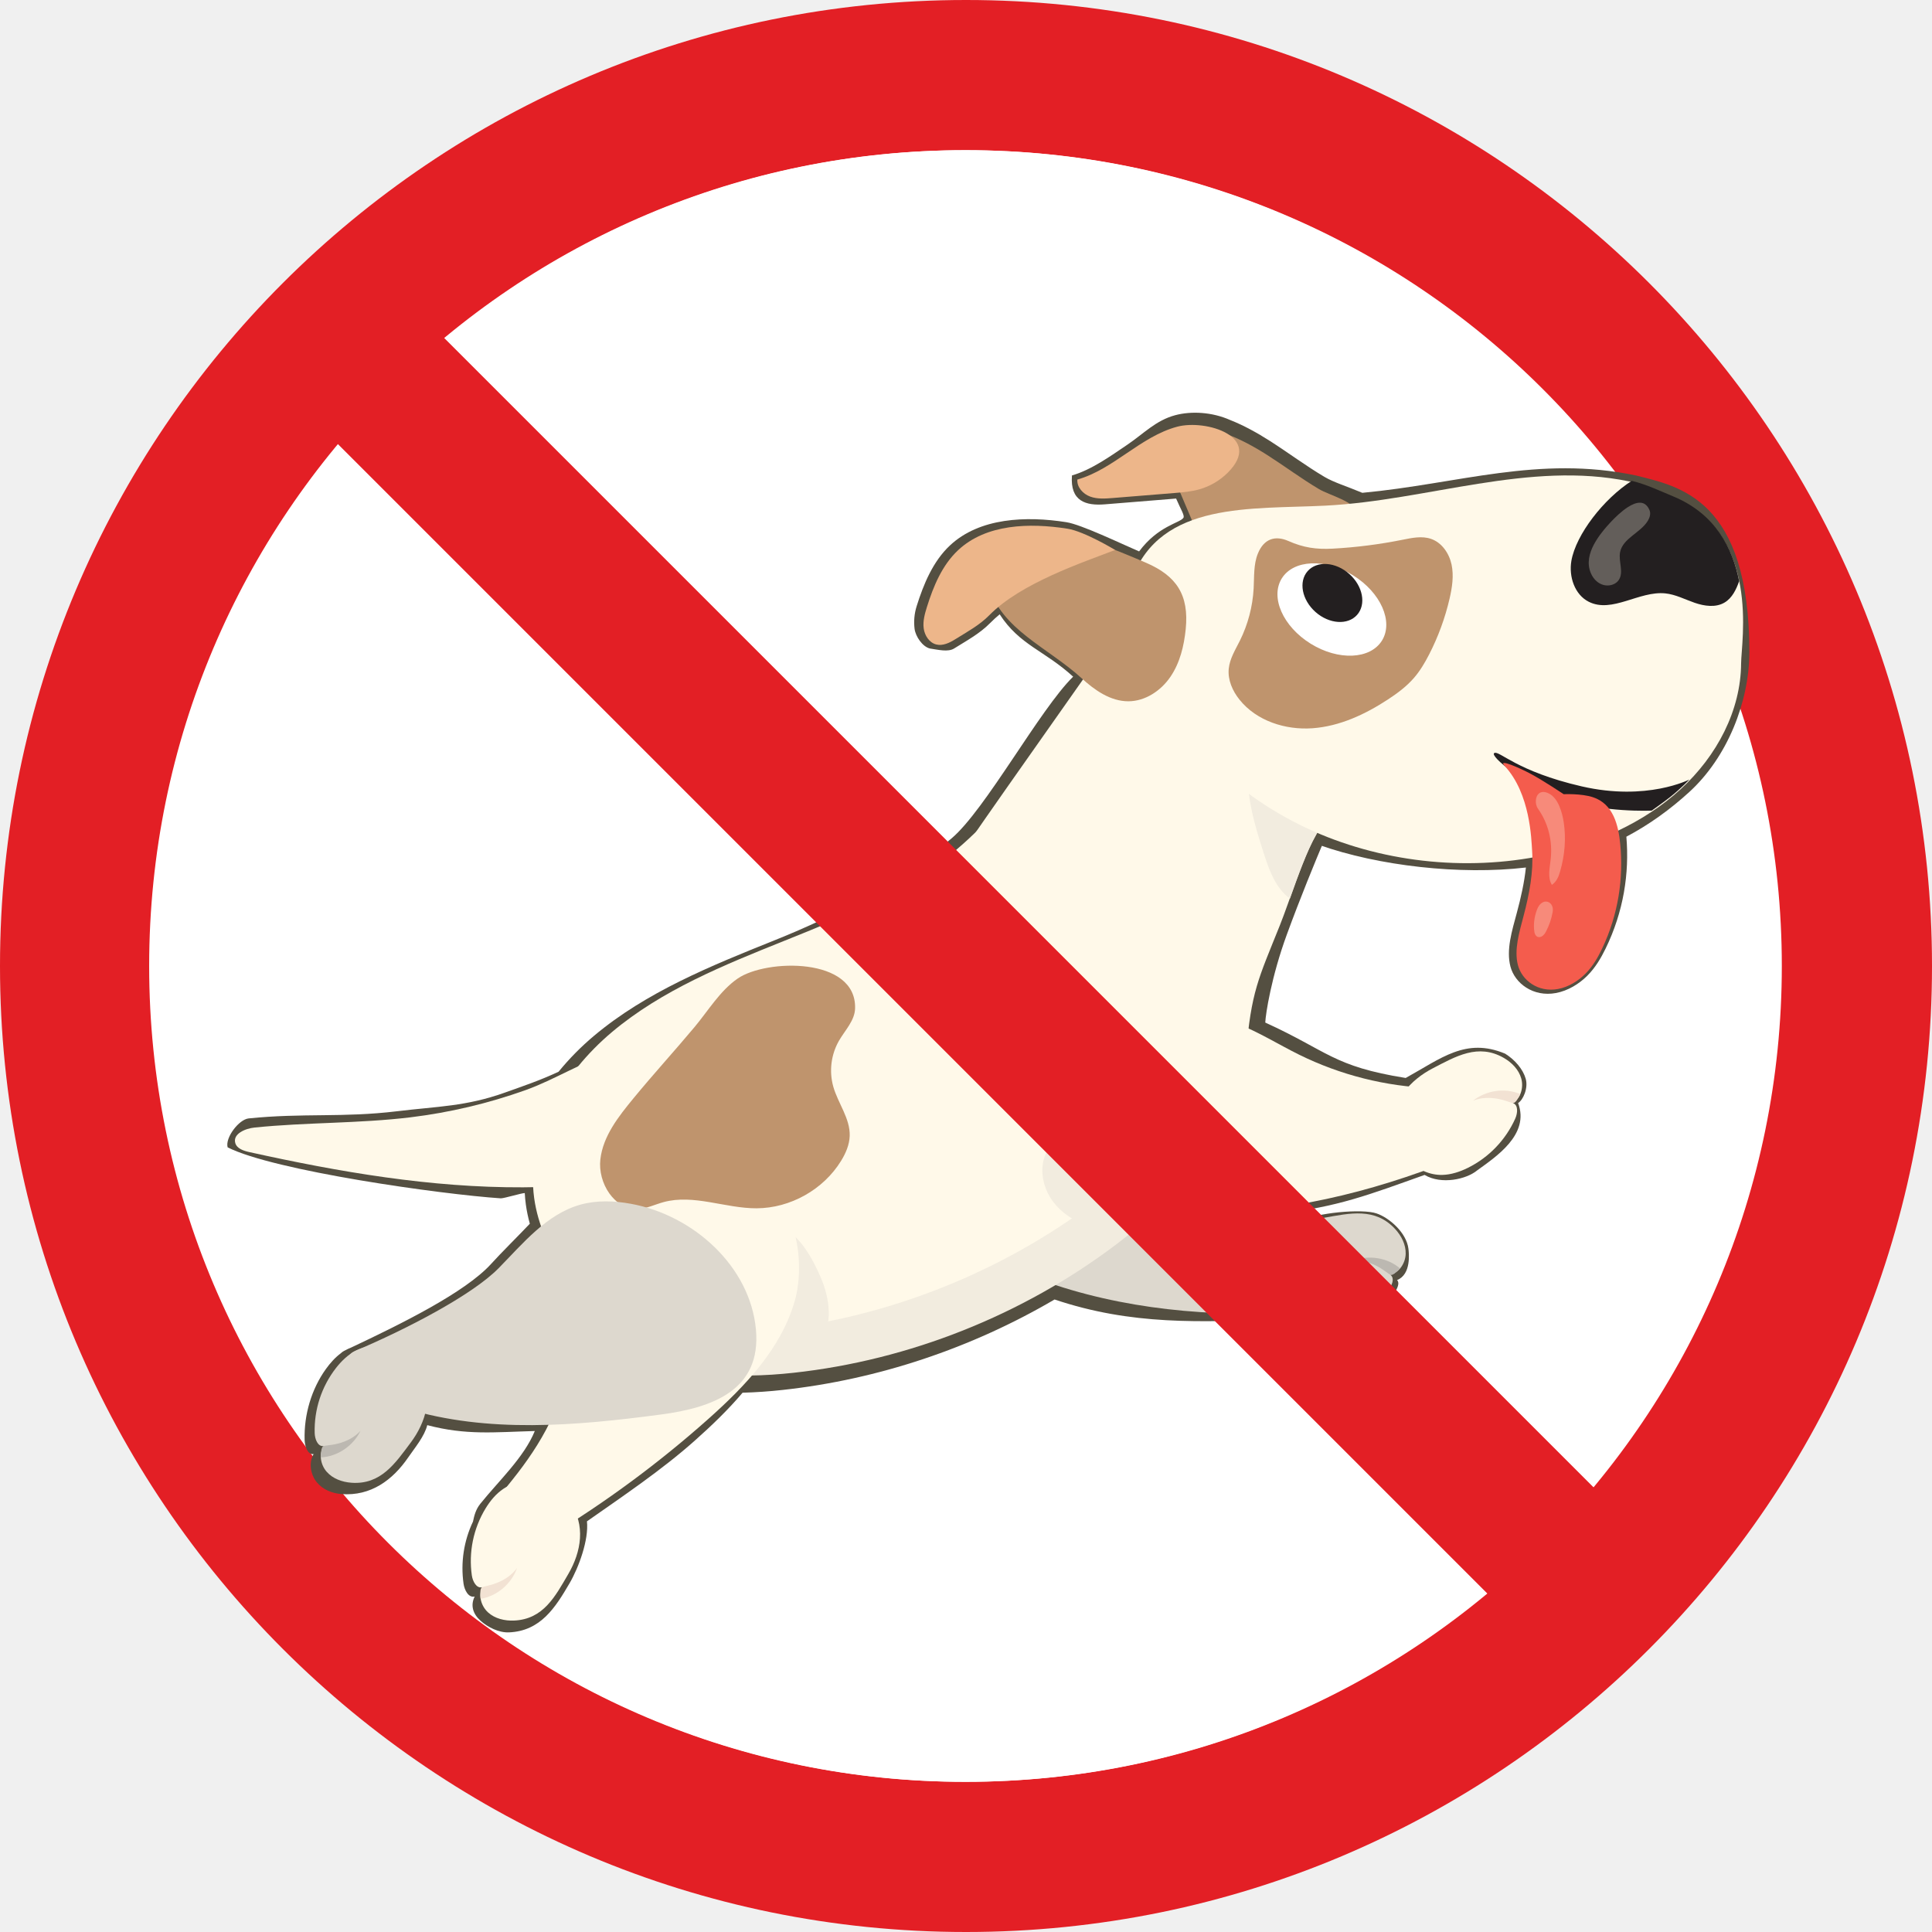
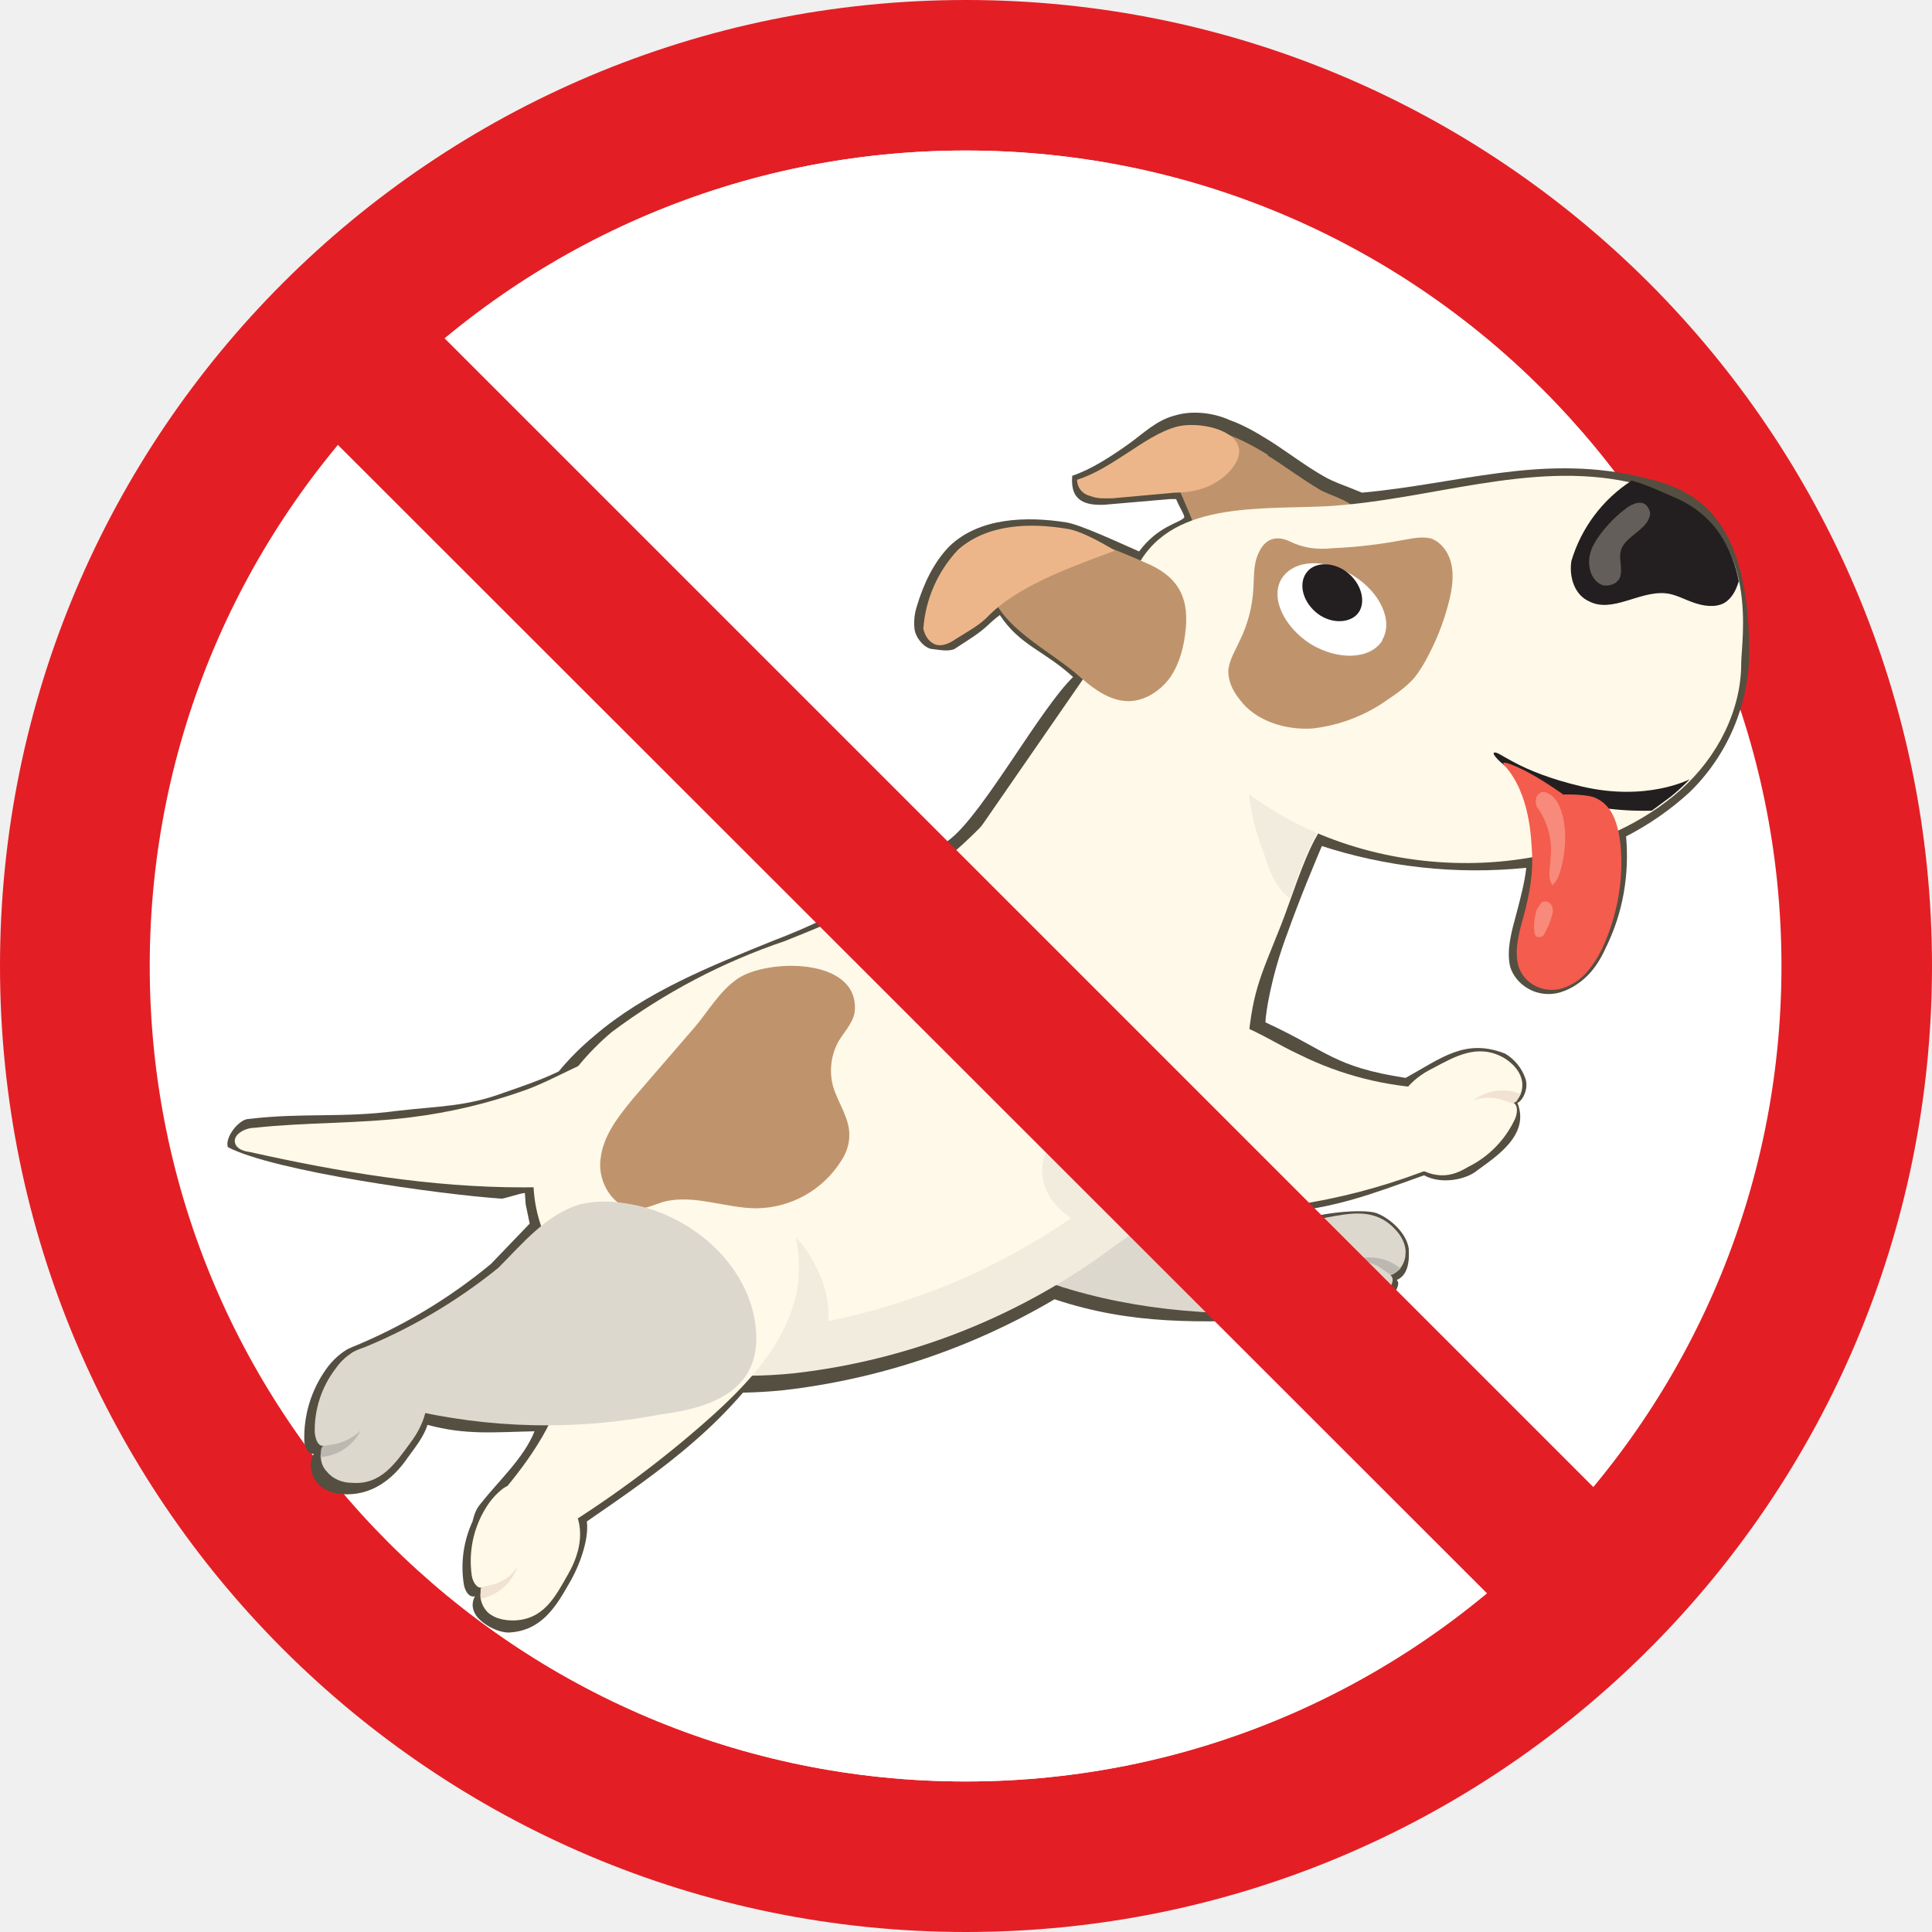
<svg xmlns="http://www.w3.org/2000/svg" width="240" height="240" fill="none">
-   <path fill="#E31F25" fill-rule="evenodd" d="M120 240c66.274 0 120-53.726 120-120S186.274 0 120 0 0 53.726 0 120s53.726 120 120 120" clip-rule="evenodd" />
-   <path fill="#fff" fill-rule="evenodd" d="M119.873 221.344c55.971 0 101.344-45.374 101.344-101.344S175.844 18.656 119.873 18.656 18.529 64.03 18.529 120s45.373 101.344 101.344 101.344" clip-rule="evenodd" />
-   <path fill="#fff" fill-rule="evenodd" d="M120 221.344c55.971 0 101.344-45.374 101.344-101.344S175.971 18.656 120 18.656 18.656 64.03 18.656 120 64.03 221.344 120 221.344" clip-rule="evenodd" />
-   <path fill="#fff" fill-rule="evenodd" d="m42.134 62.5 20.239-20.239L197.611 177.5l-20.239 20.239z" clip-rule="evenodd" />
-   <path fill="#fff" fill-rule="evenodd" d="M42.262 62.5 62.5 42.261 197.739 177.5 177.5 197.739z" clip-rule="evenodd" />
-   <path fill="#544F41" d="M145.981 51.58c-2.398.642-3.896 2.28-5.952 3.673s-4.478 3.127-6.866 3.807c-.251 3.231 1.753 3.779 4.085 3.59l8.053-.652q.4-.032.799-.068c.544 1.284 1.101 2.122.906 2.4-.461.658-3.122.978-5.502 4.169-2.281-.983-7.174-3.337-9.031-3.63-4.998-.787-10.777-.568-14.469 2.89-2.099 1.966-3.275 4.795-4.133 7.54a6.65 6.65 0 0 0-.258 2.827c.125.942.976 2.202 1.898 2.433 1.017.151 2.258.469 3.007.002 1.552-.969 3.199-1.858 4.48-3.164a16 16 0 0 1 1.186-1.084c2.492 3.844 5.536 4.466 9.126 7.745-4.133 4.049-10.891 16.527-15.109 20.094-6.467 5.468-14.096 9.493-21.984 12.655-7.888 3.164-15.944 6.418-22.43 11.868a33.5 33.5 0 0 0-4.398 4.458c-2.285 1.071-4.346 1.765-6.69 2.6-4.82 1.717-8.3 1.695-13.379 2.311-6.727.815-11.692.199-18.432.89-1.22.126-2.945 2.413-2.61 3.593 5.722 2.906 26.484 5.838 33.94 6.335.435-.002 2.53-.645 2.97-.656q.038.713.134 1.422c.111.81.28 1.605.495 2.387-1.191 1.265-3.65 3.705-4.8 4.981-3.208 3.554-11.313 7.534-17.412 10.408a5 5 0 0 0-.654.305c-.288.133-.483.262-.604.392-.716.53-1.333 1.223-1.868 1.97-1.78 2.483-2.73 5.66-2.637 8.81.024.803.382 1.855 1.113 1.748-.624 1.054-.38 2.539.379 3.481.76.943 1.928 1.397 3.077 1.487 3.664.285 6.38-1.754 8.302-4.557.809-1.179 2.025-2.621 2.362-4.004 4.85 1.278 8.334.868 13.36.731-1.345 3.296-4.525 6.238-6.763 9.029-.558.695-.753 1.435-.915 2.218a13.57 13.57 0 0 0-1.172 7.729c.115.786.614 1.775 1.383 1.581-.55 1.109-.214 2.16.704 2.993.918.831 2.306 1.514 3.545 1.463 3.95-.164 5.785-3.108 7.528-6.091 1.147-1.962 2.41-5.406 2.169-7.703 4.46-3.128 9.312-6.39 13.38-10.013 2.083-1.855 4.143-3.825 5.952-5.965a60 60 0 0 0 4.991-.346c11.819-1.289 23.439-5.181 33.764-11.235 9.558 3.21 18.035 2.838 28.131 2.438.414-.208 1.558.881 3.182 1.335.993.277 3.073-.041 4.434-.244 3.296-.494 7.872-4.894 6.799-5.941 1.788-.703 1.475-3.372 1.413-3.894-.235-1.969-2.352-3.842-3.962-4.386-1.739-.609-7.533-.111-9.62 1.033-.763.418-1.679-.576-2.455-1.033 7.136-.745 11.276-2.371 18.044-4.782 2.096 1.245 5.208.534 6.518-.553 2.284-1.664 6.587-4.435 5.098-8.379.607-.355 1.283-1.834.946-3.015-.334-1.173-1.313-2.339-2.552-3.114-4.893-2.049-7.95.59-12.357 3.018-9.025-1.441-9.661-3.341-17.443-6.884.04-1.057.756-5.685 2.678-10.933 1.69-4.615 3.506-9.024 4.616-11.652q-.27.26-.581.526c7.332 2.6 17.515 3.753 25.663 2.799-.197 1.855-.617 3.735-1.121 5.604-.609 2.261-1.344 4.607-.801 6.695.544 2.086 2.829 3.817 5.655 3.292 1.487-.276 2.876-1.13 3.89-2.146s1.696-2.187 2.267-3.354c2.25-4.602 2.976-9.396 2.59-13.919 2.833-1.499 5.429-3.371 7.82-5.556 4.755-4.349 7.425-11.202 7.462-17.31 0-19.142-8.71-20.648-14.114-22.012-12.08-2.53-21.963 1.036-33.969 2.16-1.887-.796-3.515-1.277-4.708-1.984-2.303-1.365-4.487-3-6.753-4.448-1.583-1.011-3.258-1.943-4.961-2.614-2.209-.982-4.795-1.139-6.829-.594" />
-   <path fill="#FFF9E9" d="M142.448 73.081c-6.199 9.008-16.364 23.215-22.563 32.224-1.842 2.676.241.254-.344 3.466-.409 2.256-.148 4.602.319 6.874.41 1.996.994 3.994 2.092 5.737 1.226 1.945 3.027 3.473 4.856 4.888 5.058 3.907 10.897 7.321 17.225 7.64.758.037 10.681-2.299 10.744-3.039.67-7.753 1.507-9.175 4.217-15.935 1.236-3.089 2.82-8.328 4.47-11.218a54 54 0 0 0 5.219-12.635c.886-3.263 1.469-6.677.997-10.061-1.085-7.785-10.755-21.724-19.713-16.103-3.221 2.02-5.408 5.095-7.519 8.162" />
-   <path fill="#F2ECDF" d="M155.079 95.198c.06-.666.191-1.38.674-1.839.307-.29.718-.44 1.128-.533 2.212-.502 4.544.552 6.153 2.149.99.983 2.204 2.44 2.865 3.989a54 54 0 0 1-2.417 4.777c-1.142 1.998-2.25 5.115-3.234 7.871a2 2 0 0 1-.284-.204c-1.612-1.34-2.341-3.44-2.983-5.435-1.127-3.495-2.225-7.116-1.902-10.775" />
-   <path fill="#DDD8CE" d="M173.305 152.667c.782.845 1.351 1.949 1.314 3.099-.038 1.15-.793 2.311-1.91 2.589.599.429.201 1.377-.286 1.931a12.6 12.6 0 0 1-7.451 4.092c-1.091.169-2.223.192-3.285-.11-2.986-.851-4.782-4.377-4.048-7.395.802-3.307 3.75-5.045 6.876-5.601 3.16-.561 6.296-1.302 8.79 1.395" />
-   <path fill="#BCB8B1" d="M168.07 156.606c1.935-.744 4.284-.386 5.855.966.021.016-.638.601-.718.651-.297.182-.401.216-.665.031-.452-.317-.88-.647-1.37-.909-.946-.511-2.018-.832-3.102-.739" />
-   <path fill="#DDD8CE" d="M142.998 138.772c2.235 1.782 4.099 3.978 6.168 5.95a40.5 40.5 0 0 0 14.477 8.859c1.009.354 2.048.675 2.929 1.281s1.597 1.563 1.613 2.631c.01.744-.316 1.454-.727 2.071a7.5 7.5 0 0 1-3.362 2.757c-1.505.62-3.164.728-4.788.792-10.866.431-21.931-.796-32.013-4.875-2.518-1.018-5.034-2.259-6.852-4.277s-2.817-4.969-1.889-7.521c.572-1.572 1.79-2.824 3.111-3.851 3.662-2.849 7.946-3.542 12.002-5.498 1.331-.642 2.292-1.39 3.843-1.147 1.992.314 3.943 1.596 5.488 2.828" />
-   <path fill="#BF946D" d="M157.46 56.55c-3.387-2.163-7.219-3.947-10.798-3.342-.69.117-1.402.354-1.793.956-.672 1.034-.137 2.598.407 3.882q1.395 3.29 2.788 6.58c.262.62.535 1.256.98 1.749.575.639 1.365.96 2.13 1.141 1.785.424 3.567.223 5.292-.06 4.265-.698 8.502-1.835 12.413-3.566-.669-1.663-3.671-2.327-5.034-3.135-2.177-1.29-4.243-2.837-6.385-4.205" />
-   <path fill="#FFF9E9" d="M154.793 121.023c.348 3.742.496 7.55-.262 11.283-1.807 8.889-8.546 16.35-16.046 22.014-11.598 8.758-25.666 14.352-40.04 15.92-7.13.779-14.748.463-20.531-3.32-3.36-2.198-5.853-5.414-7.898-8.802-1.73-2.867-3.201-5.951-3.659-9.284-1.048-7.631 3.475-15.428 9.673-20.636 6.2-5.209 13.9-8.32 21.44-11.343 7.539-3.023 15.237-6.148 21.418-11.374 4.101-3.468 7.385-7.74 11.315-11.389 2.54-2.358 7.713-6.92 11.52-6.461 3.223.39 4.803 4.743 6.034 7.171 4.118 8.105 6.187 17.143 7.036 26.221" />
-   <path fill="#F2ECDF" d="M75.45 161.887c5.783 3.784 13.4 4.099 20.53 3.321 14.374-1.569 28.445-7.164 40.04-15.921 7.503-5.665 19.412-20.423 18.651-16.689-1.806 8.889-8.543 16.349-16.046 22.014-11.595 8.756-25.664 14.35-40.04 15.92-7.13.778-14.747.463-20.53-3.32-3.36-2.198-5.965-7.523-2.606-5.325" />
-   <path fill="#FFF9E9" d="M186.805 131.416c.997.575 1.868 1.459 2.174 2.568.307 1.11-.066 2.442-1.049 3.039.699.231.602 1.256.301 1.93a12.6 12.6 0 0 1-5.894 6.126c-.991.486-2.064.845-3.168.873-3.105.077-5.868-2.755-6.069-5.853-.218-3.397 2.08-5.935 4.897-7.395 2.849-1.477 5.623-3.12 8.808-1.288" />
-   <path fill="#F2E2D3" d="M182.98 136.736c1.624-1.286 3.975-1.645 5.876-.822.026.01-.429.764-.492.837-.228.261-.319.326-.624.227-.526-.168-1.034-.355-1.579-.461-1.055-.205-2.174-.194-3.181.219" />
-   <path fill="#FFF9E9" d="M162.325 102.877c8.993 4.214 19.671 5.433 29.504 3.369 6.339-1.331 12.385-4.039 16.93-8.195s7.493-9.813 7.528-15.651c.017-2.775 2.449-16.03-8.338-20.546-1.797-.753-3.589-1.636-5.546-2.046-12.414-2.6-25.056 2.36-37.756 3.005-9.233.469-20.442-.548-24.014 9.048-2.68 7.2 4.14 16.933 9.199 22.141 3.508 3.613 7.757 6.654 12.493 8.875" />
-   <path fill="#231F20" d="M207.843 61.66c-1.672-.691-3.341-1.496-5.14-1.928-3.504 2.241-6.941 6.69-7.501 9.941-.334 1.941.398 4.188 2.155 5.078 2.904 1.47 6.268-1.37 9.507-1.04 1.275.13 2.44.749 3.651 1.169 1.211.419 2.621.623 3.722-.034.939-.56 1.444-1.62 1.808-2.653-.812-4.113-2.951-8.362-8.202-10.533" />
-   <path fill="#BF946D" d="M128.657 65.586c-.704-.093-1.458-.153-2.088.17-1.425.734-4.173 5.478-3.744 7.02 1.506 5.406 7.401 7.684 11.537 11.475 1.63 1.497 3.601 2.873 5.814 2.865 2.093-.007 4.038-1.31 5.218-3.04 1.181-1.73 1.688-3.835 1.9-5.92.428-4.266-1.149-6.618-4.932-8.25-4.402-1.9-8.921-3.687-13.705-4.32M156.251 68.782c-.542 1.35-.438 2.859-.518 4.314a16.7 16.7 0 0 1-1.704 6.48c-.563 1.133-1.271 2.247-1.391 3.506-.135 1.38.47 2.747 1.336 3.83 2.107 2.638 5.697 3.796 9.066 3.554 3.368-.24 6.538-1.719 9.363-3.568 1.18-.772 2.325-1.623 3.248-2.689.757-.875 1.351-1.88 1.88-2.91a30 30 0 0 0 2.544-6.949c.32-1.387.54-2.837.241-4.23-.3-1.392-1.211-2.724-2.558-3.183-1.132-.386-2.367-.118-3.539.116a61 61 0 0 1-8.668 1.102c-2.045.111-3.646-.129-5.496-.947-1.595-.705-3.037-.337-3.804 1.574" />
-   <path fill="#fff" d="M171.673 79.575c-1.455 2.345-5.419 2.519-8.857.387-3.438-2.13-5.044-5.76-3.591-8.106 1.454-2.345 5.42-2.518 8.857-.387 3.438 2.132 5.045 5.76 3.591 8.106" />
-   <path fill="#231F20" d="M167.609 71.295c1.696 1.501 2.132 3.777.976 5.084s-3.47 1.15-5.166-.351c-1.695-1.502-2.132-3.778-.975-5.085s3.47-1.15 5.165.352" />
-   <path fill="#635E5A" d="M200.677 72.448c.166-.107.31-.246.42-.413.642-.973-.063-2.285.154-3.43.329-1.738 2.527-2.399 3.449-3.909.242-.396.39-.897.208-1.325-.539-1.27-1.613-1.074-2.721-.353-1.497.972-3.058 2.9-3.454 3.455-.703.988-1.323 2.101-1.373 3.313s.62 2.522 1.782 2.867c.51.152 1.097.08 1.535-.205" />
-   <path fill="#231F20" d="M209.853 96.836s-5.246 2.719-13.37.85c-8.124-1.87-10.239-4.499-10.86-4.139s3.704 3.914 8.596 5.682c4.893 1.767 10.967 1.465 10.967 1.465s1.542-1.088 2.278-1.675c1.536-1.225 2.389-2.183 2.389-2.183" />
-   <path fill="#F45C4D" d="M190.324 105.67c.182 2.636-.344 5.389-1.061 8.114-.539 2.053-1.189 4.184-.708 6.079s2.504 3.467 5.005 2.991c1.317-.25 2.546-1.027 3.444-1.95.898-.922 1.501-1.986 2.007-3.046 2.049-4.3 2.671-8.785 2.261-12.996-.229-2.349-.854-4.993-3.391-5.829-1.463-.482-3.639-.374-3.639-.374s-2.481-1.674-4.162-2.567c-1.215-.646-4.104-1.951-3.174-.952 3.208 3.447 3.323 9.151 3.418 10.53" />
-   <path fill="#F78A7A" d="M192.78 109.922c.591-.404.837-1.034 1.006-1.612.608-2.076.768-4.167.469-6.138-.172-1.13-.642-2.994-1.836-3.596-.513-.259-.902-.238-1.171-.063-.555.36-.603 1.377-.192 1.954 1.268 1.783 1.822 3.975 1.579 6.244-.12 1.107-.413 2.306.145 3.211M191.575 116.293c.21-.136.365-.367.473-.573a8.2 8.2 0 0 0 .832-2.438c.167-1.003-.649-1.579-1.333-1.135-.236.153-.456.429-.615.851-.344.917-.457 1.856-.331 2.734.048.337.239.728.669.676a.7.7 0 0 0 .305-.115" />
-   <path fill="#FFF9E9" d="M51.001 138.796c-6.43.779-12.94.611-19.383 1.272-1.166.119-2.711.79-2.392 1.918.198.704 1.034.974 1.75 1.131 11.178 2.476 22.546 4.428 33.996 4.376 6.998-.032 14.688-1.153 19.33-6.392 5.801-6.547-1.362-12.312-8.186-10.331-3.737 1.085-7.184 3.349-10.866 4.661a66.3 66.3 0 0 1-14.249 3.365" />
-   <path fill="#F2ECDF" d="M133.975 151.791c-1.367-.651-2.64-1.641-3.492-3.002-.851-1.363-1.238-3.121-.841-4.687.571-2.243 2.677-3.691 4.782-3.769 2.106-.077 4.161 1.004 5.83 2.484 2.239 1.99 4.028 5.747 1.958 8.601-1.697 2.339-6.098 1.391-8.237.373" />
-   <path fill="#FFF9E9" d="M153.731 127.181c2.664 1.035 5.099 2.575 7.662 3.841a40.5 40.5 0 0 0 16.458 4.145c1.068.038 2.155.036 3.177.351s1.991 1.015 2.324 2.031c.23.708.132 1.481-.077 2.194a7.5 7.5 0 0 1-2.388 3.634c-1.252 1.038-2.803 1.636-4.335 2.181-10.244 3.649-21.172 5.772-32.011 4.882-2.706-.222-5.478-.657-7.817-2.041-2.337-1.384-5.978-5.918-5.851-8.632.079-1.671 2.677-1.214 3.63-2.587 2.65-3.812 6.533-5.75 9.82-8.823 1.081-1.01 1.775-2.011 3.327-2.241 1.997-.296 4.241.347 6.081 1.065" />
-   <path fill="#F2ECDF" d="M101.956 158.683c1.131 2.638 1.592 5.94-.194 8.188a5.07 5.07 0 0 1-3.631 1.88 5.07 5.07 0 0 1-3.82-1.457c-1.58-1.581-1.924-4.012-1.855-6.246a23 23 0 0 1 .558-4.387c.273-1.2.68-2.442 1.605-3.254 3.4-2.986 6.335 2.941 7.337 5.276" />
-   <path fill="#FFF9E9" d="M98.73 161.585c-1.672 5.919-6.15 10.596-10.745 14.687a135 135 0 0 1-19.656 14.537c-1.934 1.175-4.571 2.259-6.277.771-1.097-.96-1.256-2.667-.787-4.048.466-1.38 1.436-2.522 2.35-3.661 3.563-4.442 6.64-9.622 6.902-15.31.158-3.417-.501-10.443-2.577-14.369-1.597-3.025 1.751-2.967 4.065-5.486 2.825-3.076 7.313-3.325 11.215-3.217 2.783.077 6.148-.303 8.877.256 6.448 1.321 8.178 10.477 6.633 15.84" />
-   <path fill="#BF946D" d="M106.222 125.265c-.04 1.516-1.241 2.704-2 4.016a7.46 7.46 0 0 0-.707 5.711c.594 2.085 2.11 3.955 2.038 6.122-.037 1.108-.497 2.161-1.08 3.105-2.196 3.564-6.303 5.866-10.487 5.88-3.887.014-7.806-1.79-11.557-.768-1.066.291-2.09.806-3.194.852-2.92.117-4.99-3.249-4.657-6.156.33-2.906 2.263-5.339 4.12-7.598 2.472-3.007 5.099-5.877 7.594-8.861 1.677-2.006 3.157-4.5 5.342-6.009 3.55-2.45 14.761-2.697 14.588 3.706" />
-   <path fill="#DDD8CE" d="M82.096 175.717c-10.553 1.399-21.489 2.361-31.673-.739-1.61-.49-3.39-1.277-3.888-2.885-.77-2.489-4.734-3.292-2.336-4.31 6.186-2.622 14.41-6.859 17.734-10.237 3.047-3.097 5.975-6.726 10.157-7.897 2.042-.571 4.219-.49 6.302-.106 7.742 1.421 14.779 7.75 15.51 15.586.71 7.605-5.472 9.748-11.806 10.588" />
-   <path fill="#EDB68A" d="M146.223 53.01c-2.267.608-4.262 1.939-6.206 3.256-1.945 1.318-3.927 2.664-6.184 3.307-.073.944.701 1.788 1.59 2.114.889.327 1.869.254 2.813.178l7.615-.617c1.059-.086 2.128-.174 3.15-.465a8.16 8.16 0 0 0 3.516-2.065c4.482-4.478-2.734-6.661-6.294-5.708" />
-   <path fill="#FFF9E9" d="M63.845 201.312c-1.15.048-2.358-.236-3.212-1.008-.852-.774-1.246-2.101-.735-3.131-.715.179-1.179-.74-1.285-1.47a12.6 12.6 0 0 1 1.709-8.327c.578-.942 1.294-1.818 2.213-2.431 2.581-1.723 6.431-.807 8.254 1.707 2.001 2.753 1.414 6.126-.187 8.866-1.62 2.771-3.087 5.641-6.757 5.794" />
-   <path fill="#F2E2D3" d="M64.235 194.772c-.685 1.956-2.48 3.514-4.529 3.835-.024.003-.044-.876-.03-.97.054-.344.095-.446.408-.528.534-.139 1.062-.25 1.58-.453 1.001-.391 1.941-.998 2.571-1.884" />
-   <path fill="#EDB68A" d="M132.608 65.678c-4.727-.745-10.1-.6-13.591 2.67-1.985 1.86-3.066 4.474-3.877 7.07-.267.857-.513 1.753-.395 2.643.119.89.692 1.78 1.564 1.998.811.203 1.643-.202 2.351-.645 1.467-.915 3.025-1.755 4.236-2.99 3.934-4.013 11.658-6.569 15.629-8.107 0 0-3.801-2.306-5.917-2.64" />
-   <path fill="#DDD8CE" d="M43.66 184.193c-1.149-.082-2.318-.499-3.077-1.364-.76-.864-1.004-2.226-.38-3.193-.73.099-1.088-.866-1.112-1.603a12.6 12.6 0 0 1 2.637-8.083c.679-.87 1.49-1.661 2.47-2.167 2.762-1.422 6.484-.078 8.013 2.624 1.676 2.963.715 6.247-1.185 8.789-1.922 2.572-3.703 5.259-7.366 4.997" />
-   <path fill="#BCB8B1" d="M44.785 177.739c-.902 1.866-2.86 3.212-4.932 3.301-.026 0 .053-.875.08-.968.09-.335.144-.432.463-.478.545-.077 1.084-.13 1.62-.272 1.04-.276 2.04-.773 2.769-1.583" />
-   <path fill="#E31F25" fill-rule="evenodd" d="m33.092 46.283 160.625 160.625 13.192-13.192L46.284 33.092z" clip-rule="evenodd" />
+   <path fill="#E31F25" fill-rule="evenodd" d="M120 240a120 120 0 1 0 0-240 120 120 0 0 0 0 240" clip-rule="evenodd" />
+   <path fill="#fff" fill-rule="evenodd" d="M119.9 221.3a101.3 101.3 0 1 0 0-202.6 101.3 101.3 0 0 0 0 202.6" clip-rule="evenodd" />
+   <path fill="#fff" fill-rule="evenodd" d="M120 221.3a101.3 101.3 0 1 0 0-202.6 101.3 101.3 0 0 0 0 202.6" clip-rule="evenodd" />
+   <path fill="#fff" fill-rule="evenodd" d="m42.1 62.5 20.3-20.2 135.2 135.2-20.2 20.2z" clip-rule="evenodd" />
+   <path fill="#fff" fill-rule="evenodd" d="m42.3 62.5 20.2-20.2 135.2 135.2-20.2 20.2z" clip-rule="evenodd" />
+   <path fill="#544F41" d="M146 51.6c-2.4.6-4 2.3-6 3.7s-4.4 3-6.8 3.8c-.3 3.2 1.7 3.7 4 3.6l8.1-.7h.8c.5 1.2 1.1 2 1 2.3-.6.7-3.2 1-5.6 4.2-2.3-1-7.2-3.3-9-3.6-5-.8-10.8-.6-14.5 2.9-2 2-3.3 4.8-4.1 7.5a6.7 6.7 0 0 0-.3 2.8c.1 1 1 2.2 2 2.5 1 .1 2.2.4 3 0 1.5-1 3.1-1.9 4.4-3.2a16 16 0 0 1 1.2-1c2.5 3.8 5.5 4.4 9.1 7.7-4.1 4-10.9 16.5-15.1 20a79.7 79.7 0 0 1-22 12.7c-7.9 3.2-16 6.4-22.4 11.9a33.5 33.5 0 0 0-4.4 4.4c-2.3 1.1-4.4 1.8-6.7 2.6-4.8 1.8-8.3 1.7-13.4 2.3-6.7.9-11.7.2-18.4 1-1.2 0-3 2.3-2.6 3.5 5.7 3 26.5 5.9 34 6.4.4 0 2.4-.7 2.9-.7l.1 1.4.5 2.4-4.8 5a66.3 66.3 0 0 1-17.4 10.4 5 5 0 0 0-.6.3 8.8 8.8 0 0 0-2.5 2.4 14.6 14.6 0 0 0-2.7 8.8c0 .8.4 1.8 1.2 1.7-.7 1-.4 2.6.3 3.5.8 1 2 1.4 3.1 1.5 3.7.3 6.4-1.8 8.3-4.6.8-1.1 2-2.6 2.4-4 4.8 1.3 8.3.9 13.3.8-1.3 3.3-4.5 6.2-6.7 9-.6.7-.8 1.4-1 2.2a13.6 13.6 0 0 0-1.1 7.7c.1.8.6 1.8 1.4 1.6-.6 1.1-.2 2.2.7 3 .9.8 2.3 1.5 3.5 1.5 4-.2 5.8-3.1 7.5-6.1 1.2-2 2.5-5.4 2.2-7.7 4.5-3.1 9.3-6.4 13.4-10a60 60 0 0 0 6-6 60 60 0 0 0 5-.3 85.5 85.5 0 0 0 33.7-11.3c9.6 3.2 18 2.9 28.1 2.5.4-.2 1.6.8 3.2 1.3 1 .3 3 0 4.4-.2 3.3-.5 8-5 6.8-6 1.8-.7 1.5-3.4 1.5-3.9-.3-2-2.4-3.8-4-4.4-1.7-.6-7.5 0-9.6 1-.8.5-1.7-.5-2.5-1 7.2-.7 11.3-2.3 18-4.7 2.2 1.2 5.3.5 6.6-.6 2.3-1.7 6.6-4.4 5-8.4.7-.3 1.4-1.8 1-3a5.8 5.8 0 0 0-2.5-3.1c-5-2-8 .6-12.4 3-9-1.4-9.6-3.3-17.4-6.9 0-1 .7-5.7 2.7-11 1.6-4.5 3.5-9 4.6-11.6l-.6.6a62 62 0 0 0 25.7 2.8c-.2 1.8-.7 3.7-1.2 5.6-.6 2.2-1.3 4.6-.8 6.7.6 2 2.9 3.8 5.7 3.3 1.5-.3 2.9-1.2 3.9-2.2s1.7-2.2 2.2-3.3c2.3-4.6 3-9.4 2.6-14 2.9-1.5 5.5-3.3 7.9-5.5a24.5 24.5 0 0 0 7.4-17.3c0-19.2-8.7-20.7-14.1-22-12-2.6-22 1-34 2.1-1.9-.8-3.5-1.3-4.7-2-2.3-1.3-4.5-3-6.7-4.4-1.6-1-3.3-2-5-2.6-2.2-1-4.8-1.2-6.8-.6" />
+   <path fill="#FFF9E9" d="M142.4 73 120 105.4c-1.9 2.7.2.3-.4 3.5-.4 2.2-.1 4.6.4 6.8.4 2 1 4 2 5.8 1.3 2 3 3.5 5 4.9 5 3.9 10.8 7.3 17.1 7.6.8 0 10.7-2.3 10.8-3 .6-7.8 1.5-9.2 4.2-16 1.2-3 2.8-8.3 4.5-11.2a54 54 0 0 0 5.2-12.6c.9-3.3 1.5-6.7 1-10-1.1-7.9-10.8-21.8-19.7-16.2-3.3 2-5.4 5.1-7.6 8.2" />
+   <path fill="#F2ECDF" d="M155 95.2c.1-.7.3-1.4.8-1.8.3-.3.7-.5 1-.6 2.3-.5 4.6.6 6.2 2.2 1 1 2.2 2.4 2.9 4a54 54 0 0 1-2.4 4.7c-1.2 2-2.3 5.2-3.3 8a2 2 0 0 1-.2-.3c-1.6-1.3-2.4-3.4-3-5.4a27.7 27.7 0 0 1-2-10.8" />
+   <path fill="#DDD8CE" d="M173.3 152.7c.8.8 1.4 2 1.3 3 0 1.2-.8 2.4-1.9 2.7.6.4.2 1.3-.3 1.9a12.6 12.6 0 0 1-7.4 4c-1.1.2-2.3.3-3.3 0-3-.9-4.8-4.4-4-7.4.7-3.3 3.7-5 6.8-5.6 3.2-.6 6.3-1.3 8.8 1.4" />
+   <path fill="#BCB8B1" d="M168 156.6a6 6 0 0 1 6 1l-.8.6c-.3.2-.4.2-.7 0l-1.3-.9c-1-.5-2-.8-3.1-.7" />
+   <path fill="#DDD8CE" d="M143 138.8c2.2 1.8 4.1 4 6.2 6a40.5 40.5 0 0 0 14.4 8.8c1 .3 2 .7 3 1.3s1.6 1.5 1.6 2.6c0 .7-.3 1.4-.7 2a7.5 7.5 0 0 1-3.4 2.8 14 14 0 0 1-4.8.8c-10.9.4-22-.8-32-4.9-2.5-1-5-2.2-6.9-4.2s-2.8-5-1.8-7.6a9 9 0 0 1 3-3.8c3.7-2.9 8-3.6 12-5.5 1.4-.7 2.4-1.4 4-1.2 1.9.4 3.9 1.6 5.4 2.9" />
+   <path fill="#BF946D" d="M157.5 56.5c-3.4-2.1-7.3-3.9-10.8-3.3-.7.1-1.4.4-1.8 1-.7 1-.2 2.6.4 3.8l2.8 6.6a6 6 0 0 0 1 1.8 4 4 0 0 0 2 1.1c1.9.4 3.6.2 5.4 0 4.2-.7 8.5-1.9 12.4-3.6-.7-1.7-3.7-2.3-5-3.1-2.2-1.3-4.3-2.9-6.4-4.2" />
+   <path fill="#FFF9E9" d="M154.8 121c.3 3.8.5 7.6-.3 11.3a39.3 39.3 0 0 1-16 22 81.7 81.7 0 0 1-40 16c-7.2.7-14.8.4-20.6-3.4a26.6 26.6 0 0 1-7.9-8.8c-1.7-2.8-3.2-6-3.6-9.3-1-7.6 3.4-15.4 9.6-20.6a77.1 77.1 0 0 1 21.5-11.3c7.5-3 15.2-6.2 21.4-11.4 4-3.5 7.4-7.8 11.3-11.4 2.5-2.4 7.7-7 11.5-6.5 3.2.4 4.8 4.8 6 7.2a72.7 72.7 0 0 1 7 26.2" />
+   <path fill="#F2ECDF" d="M75.5 161.9c5.7 3.8 13.4 4 20.5 3.3a81.8 81.8 0 0 0 40-16c7.5-5.6 19.4-20.3 18.7-16.6a39.2 39.2 0 0 1-16 22 81.8 81.8 0 0 1-40.1 16c-7.1.7-14.8.4-20.5-3.4-3.4-2.2-6-7.5-2.7-5.3" />
+   <path fill="#FFF9E9" d="M186.8 131.4c1 .6 1.9 1.5 2.2 2.6.3 1 0 2.4-1 3 .6.3.5 1.3.2 2a12.6 12.6 0 0 1-5.9 6c-1 .6-2 1-3.1 1-3.1 0-5.9-2.8-6.1-5.9-.2-3.4 2-6 4.9-7.4 2.8-1.5 5.6-3.1 8.8-1.3" />
+   <path fill="#F2E2D3" d="M183 136.7a6 6 0 0 1 5.9-.8l-.5.9c-.3.2-.4.3-.7.2l-1.5-.5c-1-.2-2.2-.2-3.2.2" />
+   <path fill="#FFF9E9" d="M162.3 102.9c9 4.2 19.7 5.4 29.5 3.3 6.4-1.3 12.4-4 17-8.1s7.5-9.9 7.5-15.7c0-2.8 2.4-16-8.4-20.5-1.7-.8-3.5-1.7-5.5-2-12.4-2.7-25 2.3-37.8 3-9.2.4-20.4-.6-24 9-2.6 7.2 4.2 16.9 9.2 22.1 3.5 3.6 7.8 6.7 12.5 8.9" />
+   <path fill="#231F20" d="M207.8 61.7c-1.6-.7-3.3-1.5-5.1-2a18 18 0 0 0-7.5 10c-.3 2 .4 4.2 2.2 5 2.9 1.5 6.2-1.3 9.5-1 1.2.1 2.4.8 3.6 1.2 1.2.4 2.6.6 3.7 0 1-.6 1.5-1.7 1.8-2.7-.8-4.1-3-8.4-8.2-10.5" />
+   <path fill="#BF946D" d="M128.7 65.6c-.7-.1-1.5-.2-2.1.2-1.5.7-4.2 5.4-3.8 7 1.5 5.4 7.4 7.7 11.6 11.5 1.6 1.4 3.6 2.8 5.8 2.8 2 0 4-1.3 5.2-3 1.2-1.8 1.7-3.9 1.9-6 .4-4.2-1.2-6.6-5-8.2-4.3-1.9-8.9-3.7-13.6-4.3m27.6 3.2c-.6 1.3-.5 2.8-.6 4.3a16.7 16.7 0 0 1-1.7 6.5c-.5 1.1-1.2 2.2-1.4 3.5-.1 1.4.5 2.7 1.4 3.8 2 2.7 5.7 3.8 9 3.6a20 20 0 0 0 9.4-3.6c1.2-.8 2.3-1.6 3.3-2.7.7-.9 1.3-1.9 1.8-2.9a30 30 0 0 0 2.6-7c.3-1.3.5-2.8.2-4.2-.3-1.4-1.2-2.7-2.5-3.2-1.2-.3-2.4 0-3.6.2a61 61 0 0 1-8.6 1c-2 .2-3.7 0-5.5-.9-1.6-.7-3-.3-3.8 1.6" />
+   <path fill="#fff" d="M171.7 79.6c-1.5 2.3-5.4 2.5-8.9.4-3.4-2.2-5-5.8-3.6-8.1 1.5-2.4 5.4-2.6 8.9-.4 3.4 2.1 5 5.7 3.6 8" />
+   <path fill="#231F20" d="M167.6 71.3c1.7 1.5 2.1 3.8 1 5s-3.5 1.2-5.2-.3c-1.7-1.5-2.1-3.7-1-5s3.5-1.2 5.2.3" />
+   <path fill="#635E5A" d="m200.7 72.4.4-.4c.6-1 0-2.3.2-3.4.3-1.7 2.5-2.4 3.4-3.9.2-.4.4-.9.2-1.3-.5-1.3-1.6-1.1-2.7-.4a16 16 0 0 0-3.5 3.5c-.7 1-1.3 2-1.3 3.3s.6 2.5 1.7 2.9c.6.1 1.1 0 1.6-.3" />
+   <path fill="#231F20" d="M209.9 96.8s-5.3 2.8-13.4.9c-8.1-1.9-10.3-4.5-10.9-4.2s3.7 4 8.6 5.7c5 1.8 11 1.5 11 1.5l2.3-1.7c1.5-1.2 2.4-2.2 2.4-2.2" />
+   <path fill="#F45C4D" d="M190.3 105.7c.2 2.6-.3 5.4-1 8-.6 2.1-1.2 4.3-.7 6.2s2.5 3.4 5 3c1.3-.3 2.5-1 3.4-2 .9-1 1.5-2 2-3 2-4.3 2.7-8.8 2.3-13-.3-2.4-.9-5-3.4-5.9-1.5-.4-3.7-.3-3.7-.3s-2.4-1.7-4.1-2.6c-1.2-.7-4.1-2-3.2-1 3.2 3.5 3.3 9.2 3.4 10.6" />
+   <path fill="#F78A7A" d="M192.8 110c.6-.5.8-1.1 1-1.7.6-2 .8-4.2.5-6.1-.2-1.2-.7-3-1.9-3.6-.5-.3-.9-.3-1.2 0-.5.3-.6 1.3-.1 1.9a9 9 0 0 1 1.5 6.2c0 1.1-.4 2.3.2 3.2m-1.2 6.4c.2-.1.3-.4.4-.6a8.2 8.2 0 0 0 .9-2.4c.1-1-.7-1.6-1.4-1.2l-.6.9c-.3 1-.4 1.9-.3 2.7 0 .4.2.8.7.7a.7.7 0 0 0 .3-.1" />
+   <path fill="#FFF9E9" d="M51 138.8c-6.4.8-13 .6-19.4 1.3-1.1 0-2.7.8-2.4 1.9.2.7 1 1 1.8 1.1 11.2 2.5 22.5 4.4 34 4.4 7 0 14.7-1.2 19.3-6.4 5.8-6.5-1.4-12.3-8.2-10.3-3.7 1-7.2 3.3-10.8 4.6a66.3 66.3 0 0 1-14.3 3.4" />
+   <path fill="#F2ECDF" d="M134 151.8a8.2 8.2 0 0 1-3.5-3 6.2 6.2 0 0 1-.9-4.7 5.2 5.2 0 0 1 4.8-3.8c2.1 0 4.2 1 5.9 2.5 2.2 2 4 5.8 2 8.6-1.8 2.4-6.2 1.4-8.3.4" />
+   <path fill="#FFF9E9" d="M153.7 127.2c2.7 1 5.1 2.6 7.7 3.8a40.5 40.5 0 0 0 16.5 4.2c1 0 2.1 0 3.1.3s2 1 2.4 2c.2.8 0 1.5-.1 2.2a7.5 7.5 0 0 1-2.4 3.7 14 14 0 0 1-4.3 2.2 77.2 77.2 0 0 1-32 4.8c-2.8-.2-5.5-.6-7.9-2-2.3-1.4-6-6-5.8-8.6 0-1.7 2.6-1.2 3.6-2.6 2.7-3.8 6.5-5.8 9.8-8.8 1.1-1 1.8-2 3.3-2.3 2-.3 4.3.4 6.1 1" />
+   <path fill="#F2ECDF" d="M102 158.7c1 2.6 1.5 6-.2 8.2a5 5 0 0 1-3.7 1.9 5 5 0 0 1-3.8-1.5c-1.6-1.6-2-4-1.8-6.3a23 23 0 0 1 .5-4.3 6 6 0 0 1 1.6-3.3c3.4-3 6.4 3 7.4 5.3" />
+   <path fill="#FFF9E9" d="M98.7 161.6c-1.6 5.9-6.1 10.6-10.7 14.7a135 135 0 0 1-19.7 14.5c-1.9 1.2-4.5 2.3-6.2.8-1.1-1-1.3-2.7-.8-4 .4-1.4 1.4-2.6 2.3-3.7 3.6-4.5 6.7-9.7 7-15.3a34 34 0 0 0-2.7-14.4c-1.6-3 1.8-3 4.1-5.5 2.8-3 7.3-3.3 11.2-3.2 2.8 0 6.2-.3 8.9.2 6.4 1.4 8.2 10.5 6.6 15.9" />
+   <path fill="#BF946D" d="M106.2 125.3c0 1.5-1.2 2.7-2 4a7.5 7.5 0 0 0-.7 5.7c.6 2 2.1 4 2 6.1 0 1.1-.4 2.2-1 3.1a12.6 12.6 0 0 1-10.5 5.9c-3.9 0-7.8-1.8-11.6-.8-1 .3-2 .8-3.2.9-2.9.1-5-3.3-4.6-6.2.3-2.9 2.2-5.3 4.1-7.6l7.6-8.8c1.7-2 3.1-4.5 5.3-6 3.6-2.5 14.8-2.7 14.6 3.7" />
+   <path fill="#DDD8CE" d="M82.1 175.7a75 75 0 0 1-31.7-.7c-1.6-.5-3.4-1.3-3.9-3-.7-2.4-4.7-3.2-2.3-4.2a67 67 0 0 0 17.7-10.3c3-3 6-6.7 10.2-7.9 2-.5 4.2-.4 6.3 0 7.7 1.4 14.8 7.7 15.5 15.5.7 7.6-5.5 9.8-11.8 10.6" />
+   <path fill="#EDB68A" d="M146.2 53c-2.2.6-4.2 2-6.2 3.3-2 1.3-4 2.6-6.2 3.3 0 1 .7 1.8 1.6 2 1 .4 1.9.3 2.8.3l7.7-.7c1 0 2-.1 3.1-.4a8.2 8.2 0 0 0 3.5-2c4.5-4.6-2.7-6.7-6.3-5.8" />
+   <path fill="#FFF9E9" d="M63.8 201.3c-1.1 0-2.3-.2-3.2-1-.8-.8-1.2-2.1-.7-3.1-.7.2-1.2-.8-1.3-1.5a12.6 12.6 0 0 1 1.7-8.3c.6-1 1.3-1.8 2.2-2.5 2.6-1.7 6.5-.8 8.3 1.8 2 2.7 1.4 6-.2 8.8-1.6 2.8-3 5.7-6.8 5.8" />
+   <path fill="#F2E2D3" d="M64.2 194.8a6 6 0 0 1-4.5 3.8v-1c0-.3 0-.4.4-.5l1.6-.4c1-.4 1.9-1 2.5-2" />
+   <path fill="#EDB68A" d="M132.6 65.7c-4.7-.8-10-.6-13.6 2.6a16 16 0 0 0-4.3 9.8c.2.9.7 1.7 1.6 2 .8.2 1.7-.2 2.4-.7 1.4-.9 3-1.7 4.2-3 4-4 11.7-6.5 15.6-8 0 0-3.8-2.4-5.9-2.7" />
+   <path fill="#DDD8CE" d="M43.7 184.2c-1.2 0-2.4-.5-3.1-1.4-.8-.8-1-2.2-.4-3.2-.7.1-1-.8-1.1-1.6a12.6 12.6 0 0 1 2.6-8c.7-1 1.5-1.7 2.5-2.2 2.8-1.4 6.5-.1 8 2.6 1.7 3 .7 6.3-1.2 8.8-1.9 2.6-3.7 5.3-7.3 5" />
+   <path fill="#BCB8B1" d="M44.8 177.7a6 6 0 0 1-5 3.3l.1-1c.1-.3.2-.4.5-.4l1.6-.3c1-.3 2-.8 2.8-1.6" />
+   <path fill="#E31F25" fill-rule="evenodd" d="m33 46.3 160.7 160.6 13.2-13.2L46.3 33.1z" clip-rule="evenodd" />
</svg>
